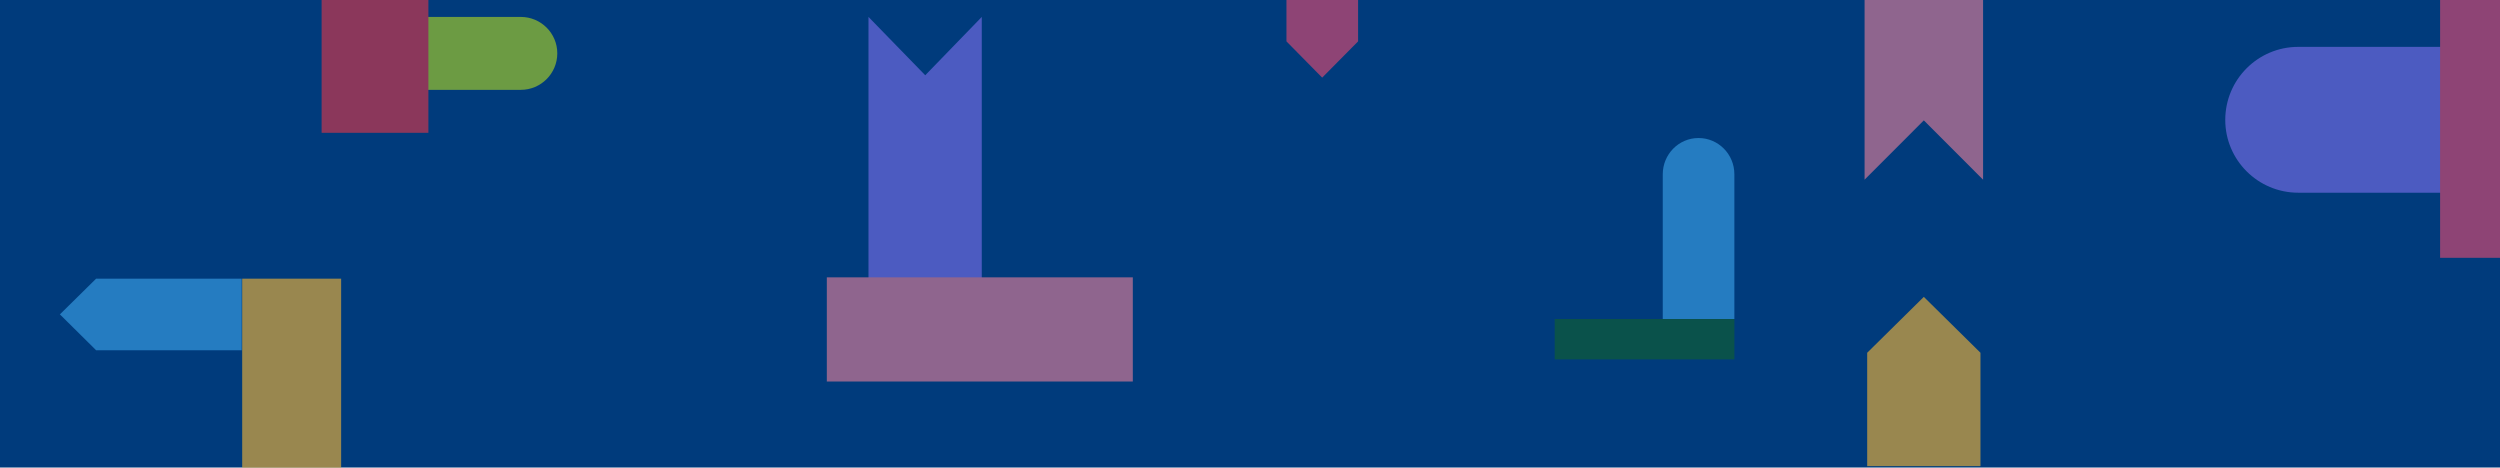
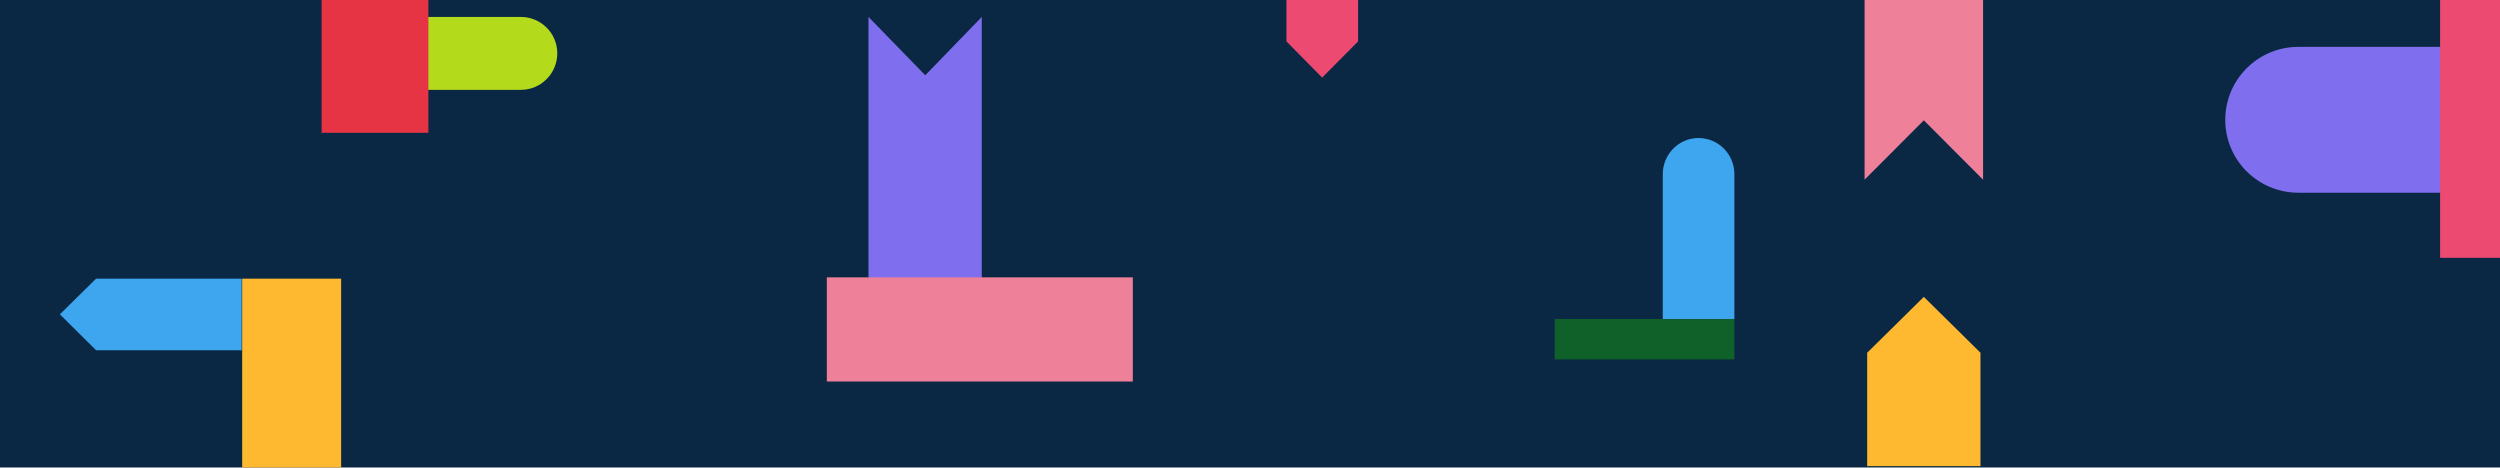
- <svg xmlns="http://www.w3.org/2000/svg" width="1920" height="359" viewBox="0 0 1920 359" fill="none">
-   <g clip-path="url(#clip0)">
-     <rect width="1920" height="359" fill="white" />
-     <rect width="1920" height="359" fill="#003B7C" />
-     <path d="M1043 31.782L1043 -80L988 -80L988 31.782L1015.44 59.615L1043 31.782Z" fill="#EC4A70" />
-     <path d="M1765.05 148L1765.27 148L1989 148L1989 36L1765.27 36L1765.05 36C1734.08 36 1709 61.115 1709 92.113C1709 122.885 1734.08 148 1765.05 148Z" fill="#7F6FEE" />
-     <rect x="1874" y="-4" width="47" height="202" fill="#EC4A70" />
-     <path d="M1434 270.924L1434 358L1521 358L1521 270.924L1477.5 228L1434 270.924Z" fill="#FFB930" />
-     <path d="M73.833 269L185.615 269L185.615 214L73.833 214L46 241.444L73.833 269Z" fill="#3DA6EE" />
-     <path d="M1277 133.822V133.935V245H1332V133.935V133.822C1332 118.453 1319.67 106 1304.44 106C1289.33 106 1277 118.453 1277 133.822Z" fill="#3DA6EE" />
-     <path d="M667 13L667 237L754 237L754 13L710.588 57.8L667 13Z" fill="#7F6FEE" />
-     <path d="M1523 138L1523 0L1432 -3.97774e-06L1432 138L1477.5 92.435L1523 138Z" fill="#EF809A" />
-     <path d="M399.977 13H399.864H288V69H399.864H399.977C415.458 69 428 56.442 428 40.943C428 25.558 415.458 13 399.977 13Z" fill="#B4DA1C" />
-     <rect x="247" width="82" height="102" fill="#E73445" />
-     <rect x="186" y="214" width="76" height="145" fill="#FFB930" />
-     <rect x="635" y="213" width="235" height="80" fill="#EF809A" />
-     <rect x="1194" y="276" width="31" height="138" transform="rotate(-90 1194 276)" fill="#106029" />
-     <rect opacity="0.4" width="1920" height="359" fill="#003B7C" />
+ <svg xmlns="http://www.w3.org/2000/svg" xmlns:xlink="http://www.w3.org/1999/xlink" version="1.1" id="Layer_1" x="0px" y="0px" viewBox="0 0 1920 359" style="enable-background:new 0 0 1920 359;" xml:space="preserve">
+   <style type="text/css">
+ 	.st0{clip-path:url(#SVGID_2_);}
+ 	.st1{fill:#FFFFFF;}
+ 	.st2{fill:#0A2844;}
+ 	.st3{fill:#EC4A70;}
+ 	.st4{fill:#7F6FEE;}
+ 	.st5{fill:#FFB930;}
+ 	.st6{fill:#3DA6EE;}
+ 	.st7{fill:#EF809A;}
+ 	.st8{fill:#B4DA1C;}
+ 	.st9{fill:#E73445;}
+ 	.st10{fill:#106029;}
+ 	.st11{display:none;opacity:0.4;fill:#0A2844;enable-background:new    ;}
+ </style>
+   <g>
+     <defs>
+       <rect id="SVGID_1_" y="0" width="1920" height="359" />
+     </defs>
+     <clipPath id="SVGID_2_">
+       <use xlink:href="#SVGID_1_" style="overflow:visible;" />
+     </clipPath>
+     <g class="st0">
+       <rect y="0" class="st1" width="1920" height="359" />
+       <rect y="0" class="st2" width="1920" height="359" />
+       <path class="st3" d="M1043,31.8V-80h-55V31.8l27.4,27.8L1043,31.8z" />
+       <path class="st4" d="M1765.1,148h0.2H1989V36h-223.7h-0.2c-31,0-56.1,25.1-56.1,56.1C1709,122.9,1734.1,148,1765.1,148z" />
+       <rect x="1874" y="-4" class="st3" width="47" height="202" />
+       <path class="st5" d="M1434,270.9V358h87v-87.1l-43.5-42.9L1434,270.9z" />
+       <path class="st6" d="M73.8,269h111.8v-55H73.8L46,241.4L73.8,269z" />
+       <path class="st6" d="M1277,133.8v0.1V245h55V133.9v-0.1c0-15.4-12.3-27.8-27.6-27.8C1289.3,106,1277,118.5,1277,133.8z" />
+       <path class="st4" d="M667,13v224h87V13l-43.4,44.8L667,13z" />
+       <path class="st7" d="M1523,138V0l-91,0v138l45.5-45.6L1523,138z" />
+       <path class="st8" d="M400,13h-0.1H288v56h111.9h0.1c15.5,0,28-12.6,28-28.1C428,25.6,415.5,13,400,13z" />
+       <rect x="247" y="0" class="st9" width="82" height="102" />
+       <rect x="186" y="214" class="st5" width="76" height="145" />
+       <rect x="635" y="213" class="st7" width="235" height="80" />
+       <rect x="1194" y="245" class="st10" width="138" height="31" />
+       <rect y="0" class="st11" width="1920" height="359" />
+     </g>
  </g>
-   <defs>
-     <clipPath id="clip0">
-       <rect width="1920" height="359" fill="white" />
-     </clipPath>
-   </defs>
</svg>
